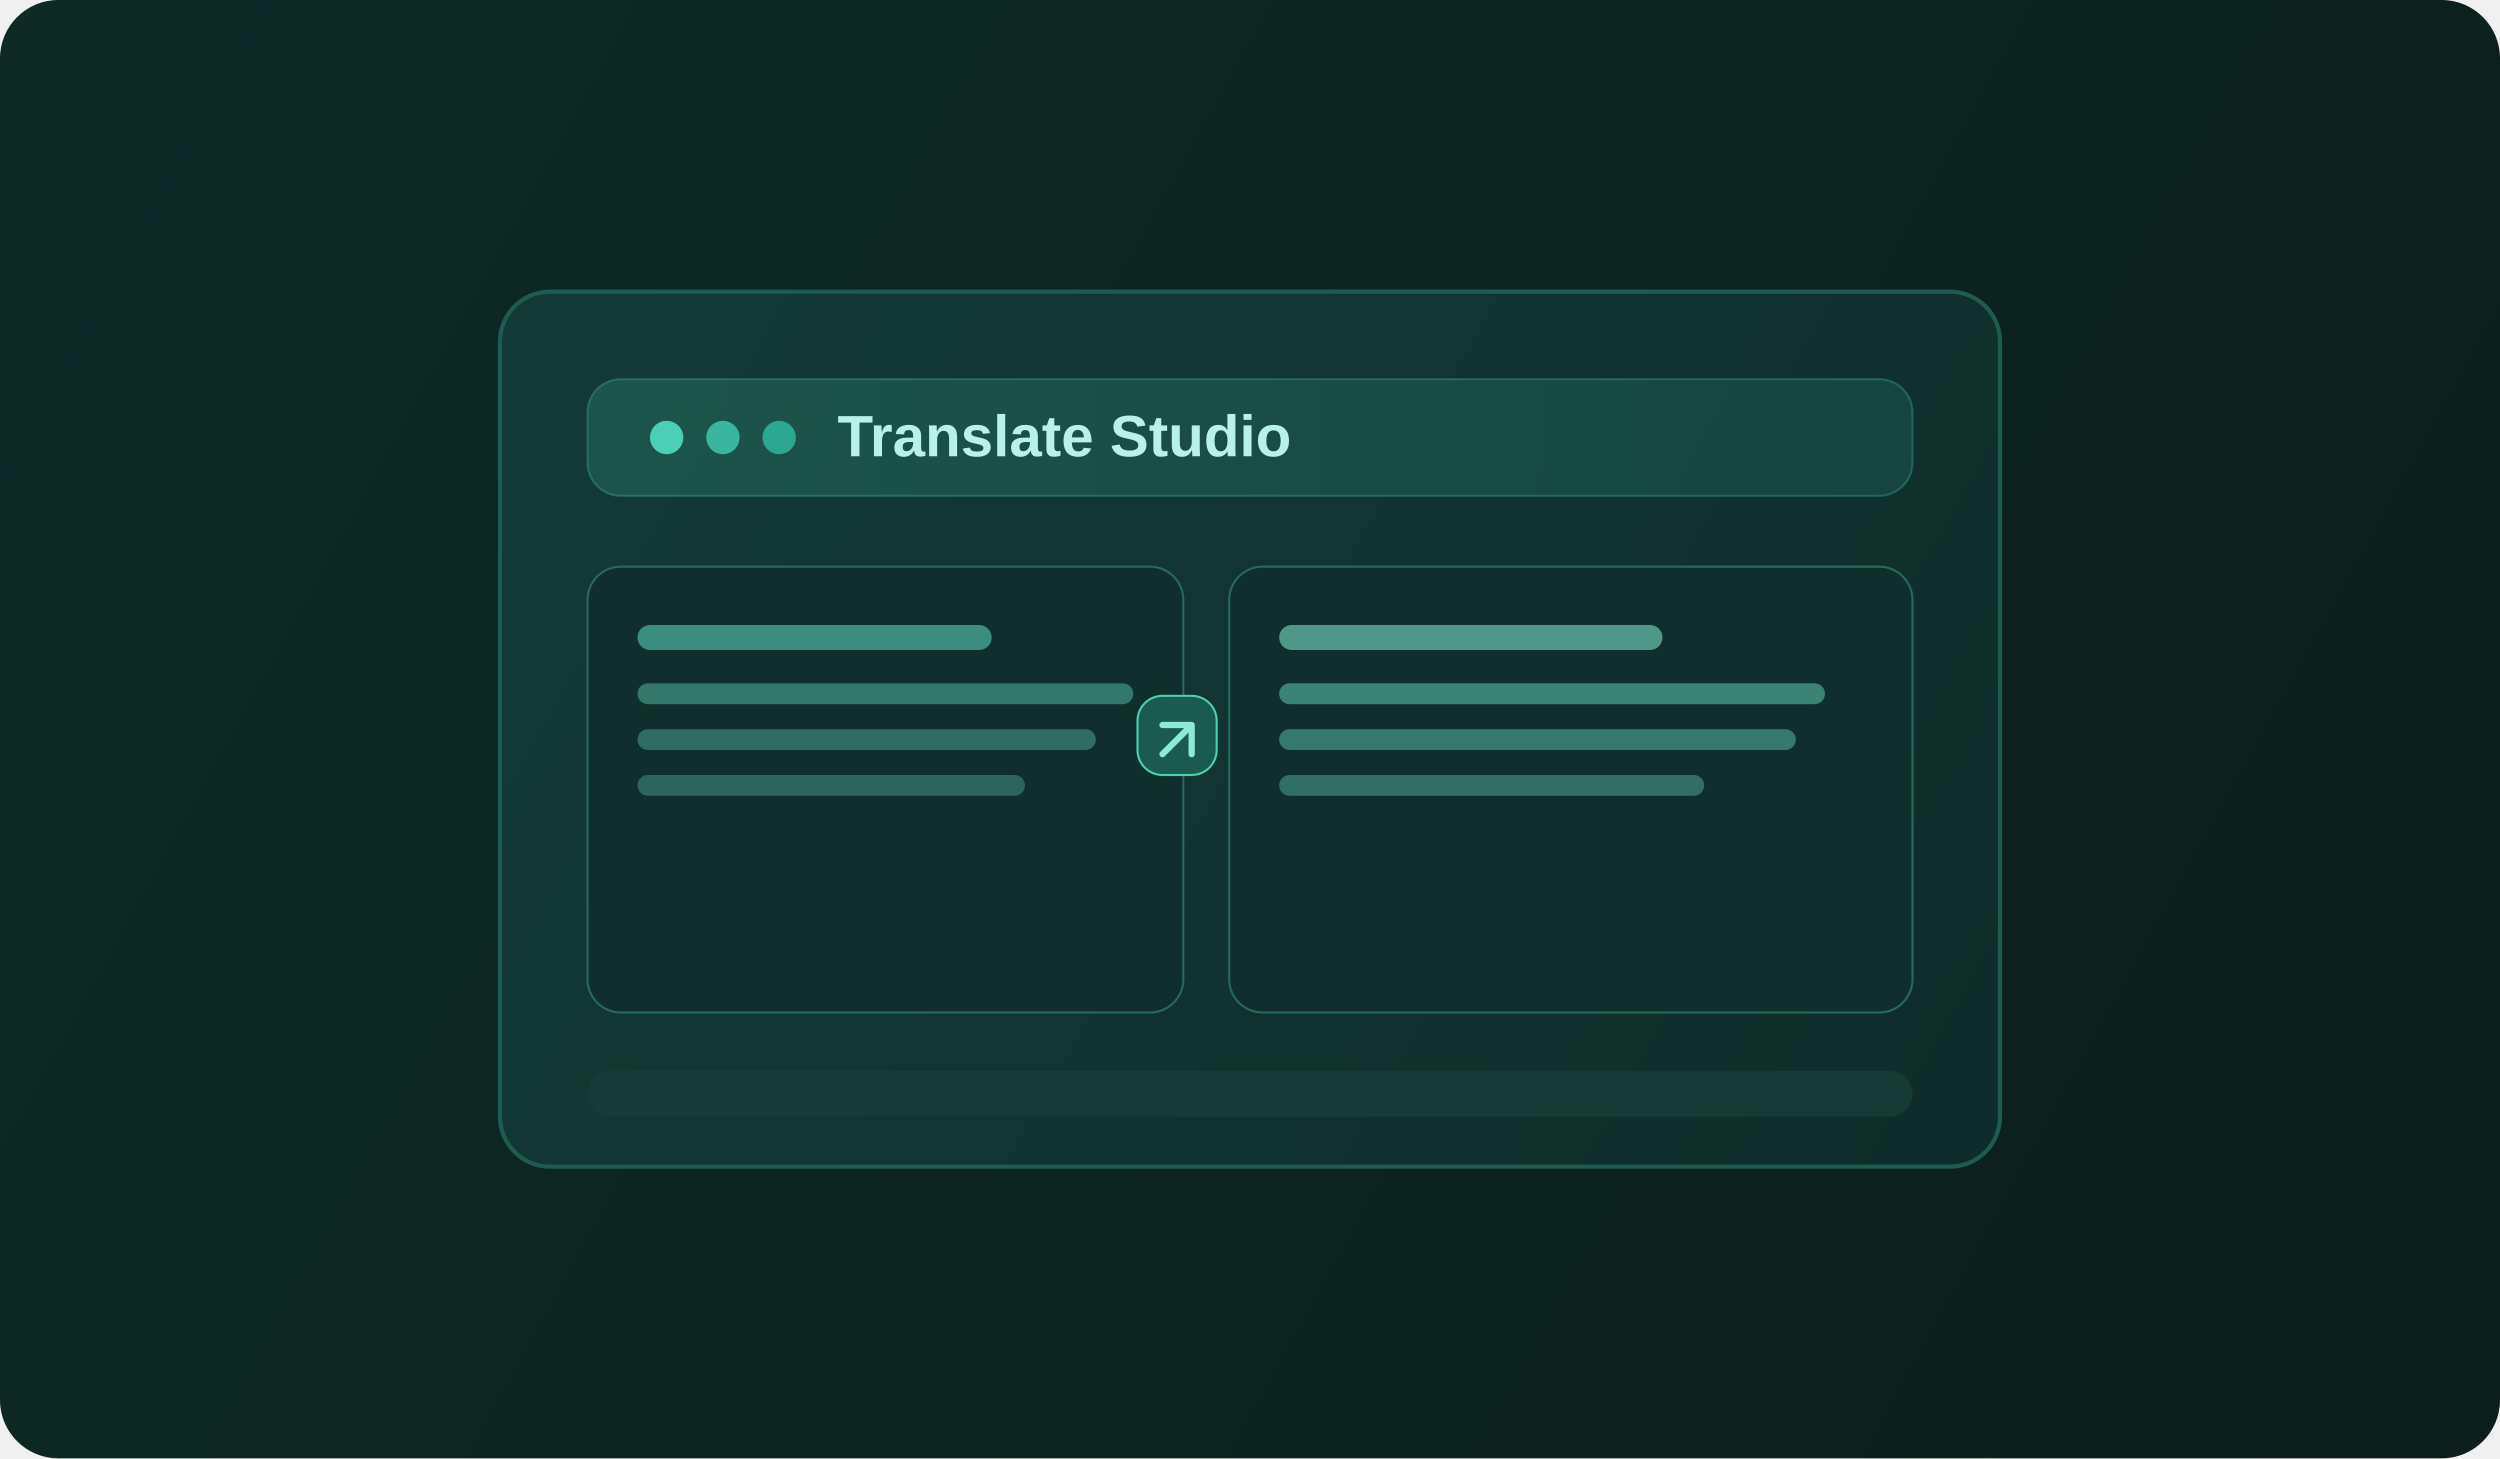
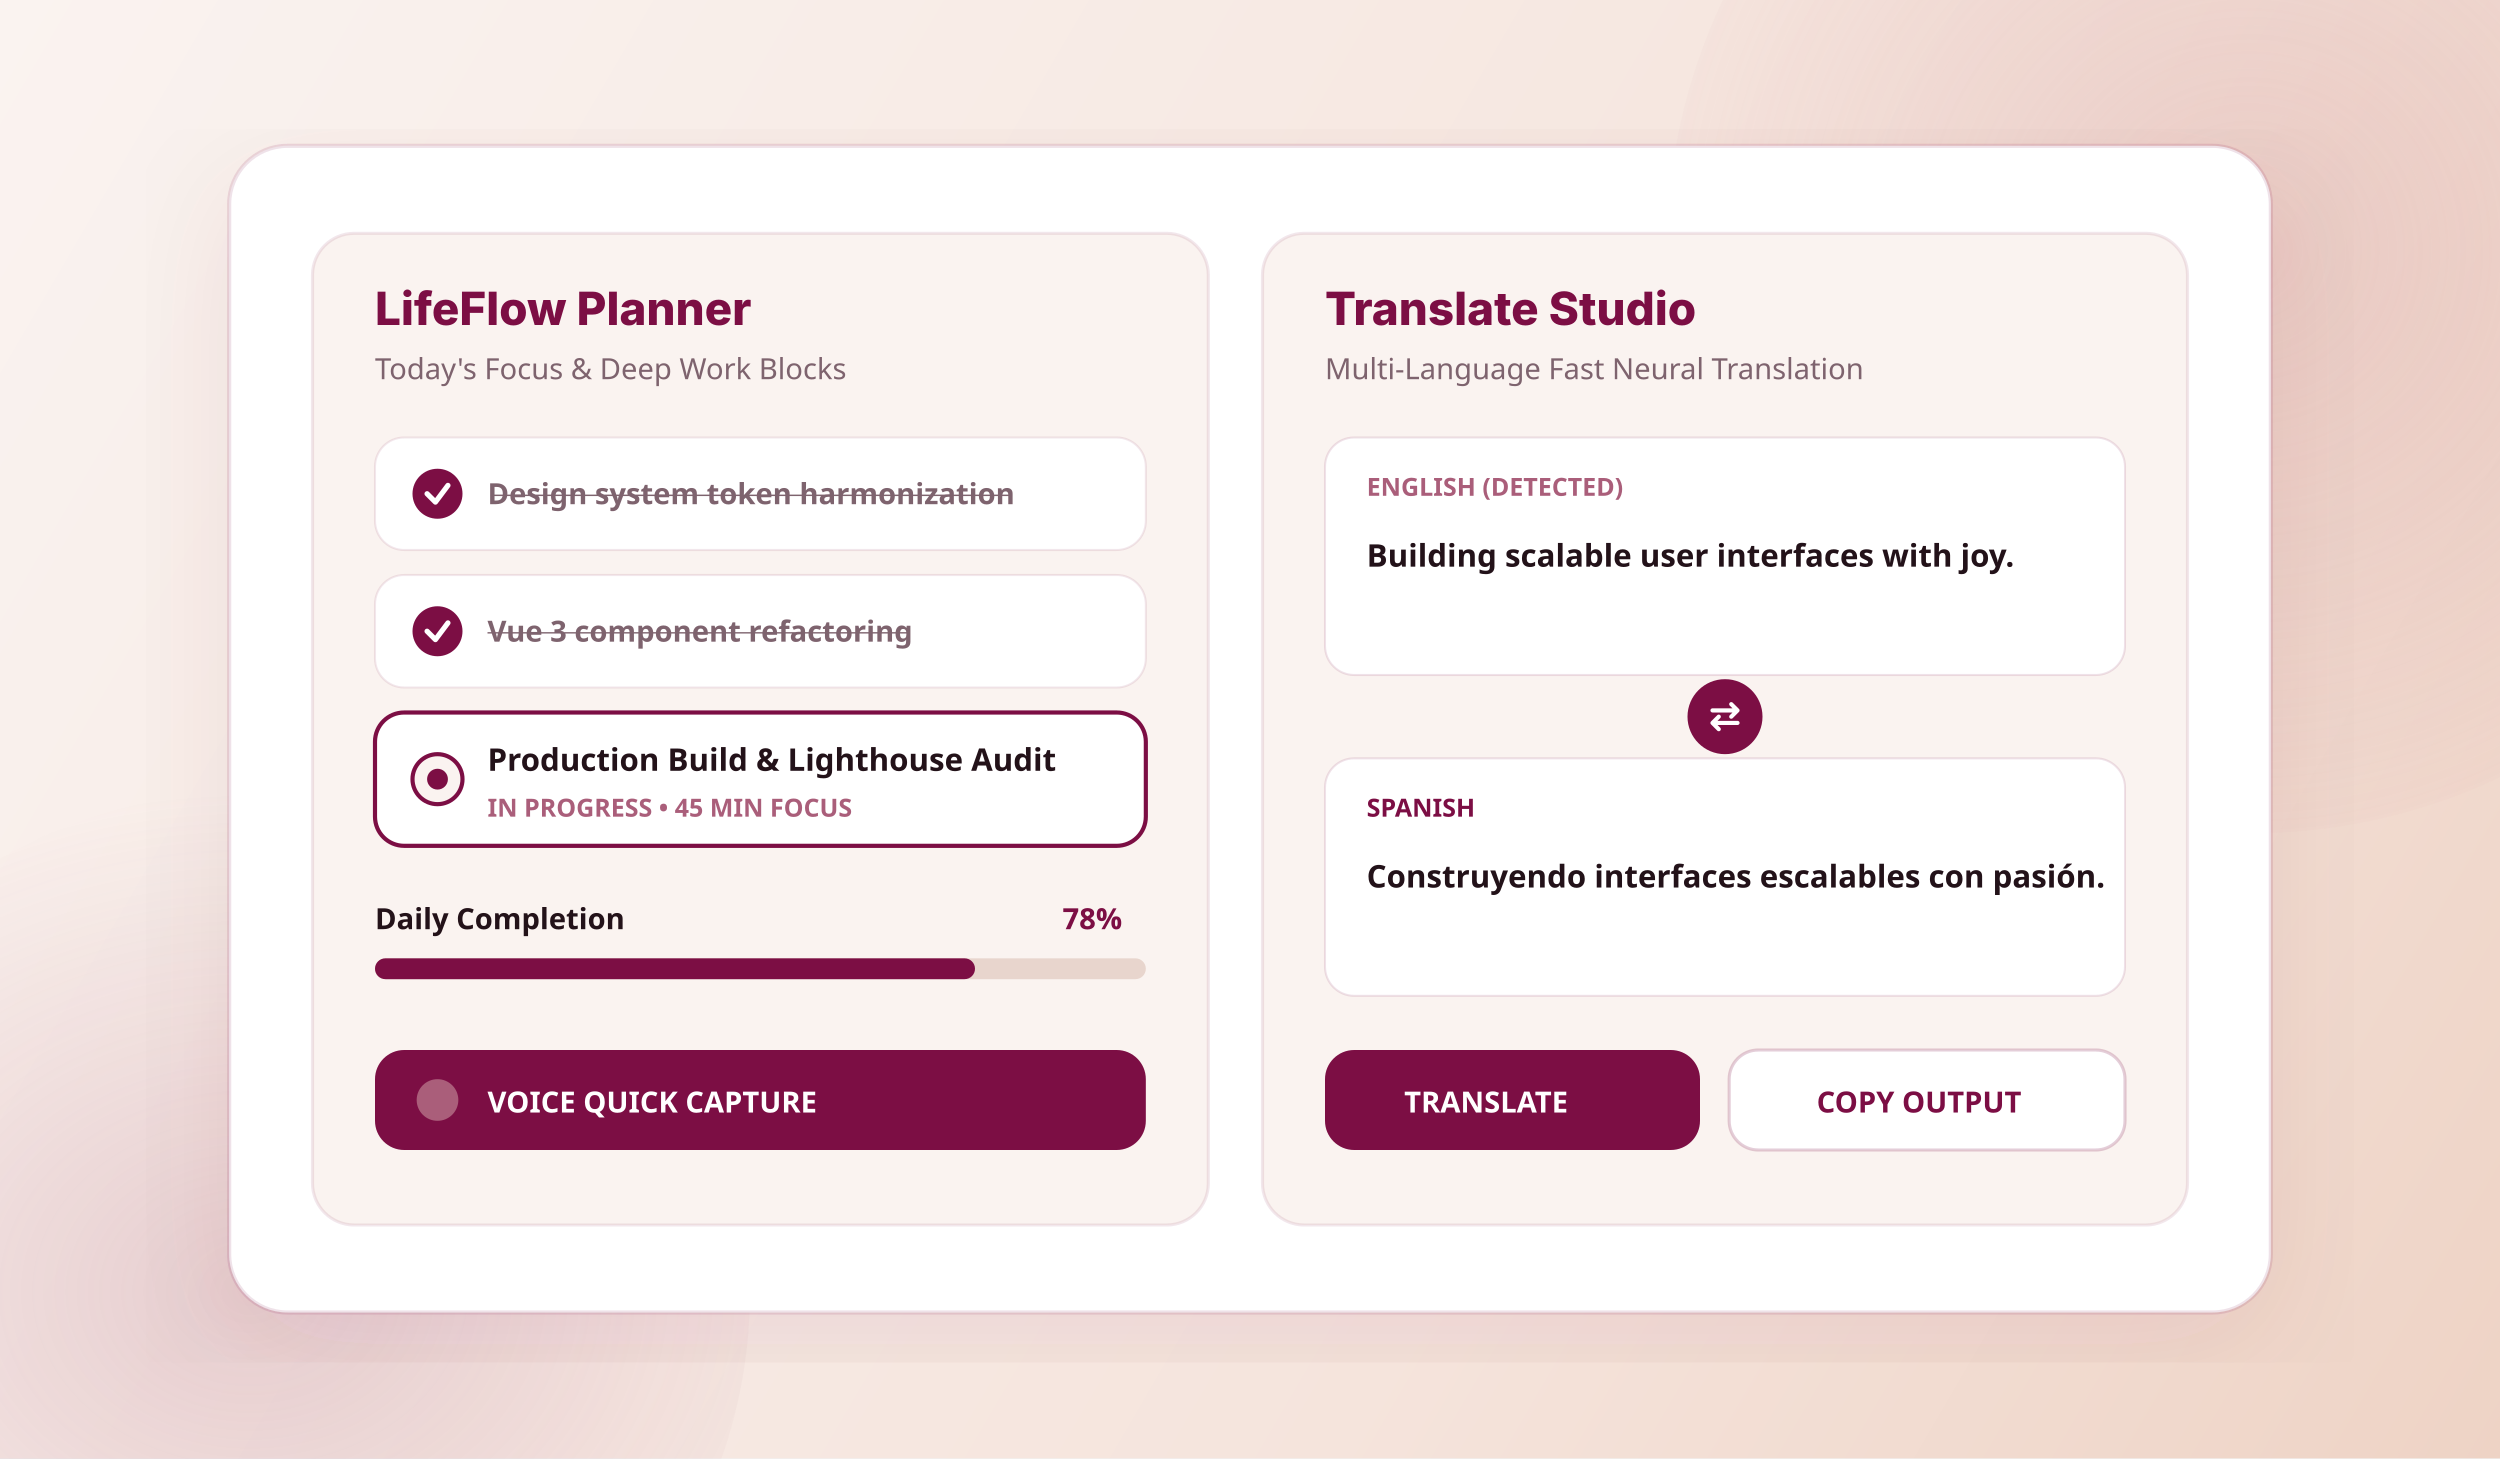
<svg xmlns="http://www.w3.org/2000/svg" width="1200" height="700" viewBox="0 0 1200 700" fill="none">
  <defs>
-     <linearGradient id="bg" x1="40" y1="40" x2="1160" y2="660" gradientUnits="userSpaceOnUse">
-       <stop stop-color="#0E2A25" />
-       <stop offset="1" stop-color="#0B1E1B" />
+     <linearGradient id="p9-bg" x1="0" y1="0" x2="1200" y2="700" gradientUnits="userSpaceOnUse">
+       <stop offset="0" stop-color="#FAF3F0" />
+       <stop offset="0.65" stop-color="#F5E4DC" />
+       <stop offset="1" stop-color="#EED3C5" />
    </linearGradient>
-     <linearGradient id="card" x1="265" y1="160" x2="938" y2="542" gradientUnits="userSpaceOnUse">
-       <stop stop-color="#123A33" />
-       <stop offset="1" stop-color="#0F2D28" />
-     </linearGradient>
-     <linearGradient id="accent" x1="283" y1="192" x2="917" y2="192" gradientUnits="userSpaceOnUse">
-       <stop stop-color="#4CCFB7" />
-       <stop offset="1" stop-color="#2CA792" />
-     </linearGradient>
+     <radialGradient id="p9-glowA" cx="0" cy="0" r="1" gradientUnits="userSpaceOnUse" gradientTransform="translate(1080 120) scale(340 340)">
+       <stop stop-color="#D49A9A" stop-opacity="0.32" />
+       <stop offset="1" stop-color="#D49A9A" stop-opacity="0" />
+     </radialGradient>
+     <radialGradient id="p9-glowB" cx="0" cy="0" r="1" gradientUnits="userSpaceOnUse" gradientTransform="translate(120 620) scale(300 240)">
+       <stop stop-color="#AA5E7A" stop-opacity="0.22" />
+       <stop offset="1" stop-color="#AA5E7A" stop-opacity="0" />
+     </radialGradient>
+     <filter id="p9-shadow" x="70" y="46" width="1060" height="608" filterUnits="userSpaceOnUse">
+       <feDropShadow dx="0" dy="16" stdDeviation="30" flood-color="#7C0E44" flood-opacity="0.08" />
+     </filter>
  </defs>
-   <rect width="1200" height="700" rx="28" fill="url(#bg)" />
-   <rect x="240" y="140" width="720" height="420" rx="24" fill="url(#card)" stroke="#1E5C51" stroke-width="2" />
-   <rect x="282" y="182" width="636" height="56" rx="16" fill="url(#accent)" fill-opacity="0.18" />
-   <rect x="282" y="272" width="286" height="214" rx="16" fill="#102F2A" stroke="#27695D" />
-   <rect x="590" y="272" width="328" height="214" rx="16" fill="#102F2A" stroke="#27695D" />
-   <rect x="306" y="300" width="170" height="12" rx="6" fill="#5EDBC4" fill-opacity="0.55" />
-   <rect x="306" y="328" width="238" height="10" rx="5" fill="#4EA894" fill-opacity="0.6" />
-   <rect x="306" y="350" width="220" height="10" rx="5" fill="#4EA894" fill-opacity="0.52" />
-   <rect x="306" y="372" width="186" height="10" rx="5" fill="#4EA894" fill-opacity="0.45" />
-   <rect x="614" y="300" width="184" height="12" rx="6" fill="#80E8D4" fill-opacity="0.56" />
-   <rect x="614" y="328" width="262" height="10" rx="5" fill="#56B8A2" fill-opacity="0.62" />
-   <rect x="614" y="350" width="248" height="10" rx="5" fill="#56B8A2" fill-opacity="0.54" />
-   <rect x="614" y="372" width="204" height="10" rx="5" fill="#56B8A2" fill-opacity="0.47" />
-   <rect x="546" y="334" width="38" height="38" rx="12" fill="#1B5A4E" stroke="#4CCFB7" />
-   <path d="M558 348H572M572 348V362M572 348L558 362" stroke="#8EE9D8" stroke-width="3" stroke-linecap="round" stroke-linejoin="round" />
-   <rect x="282" y="514" width="636" height="22" rx="11" fill="#153B34" />
-   <rect x="282" y="182" width="636" height="56" rx="16" stroke="#4CCFB7" stroke-opacity="0.28" />
-   <circle cx="320" cy="210" r="8" fill="#4CCFB7" />
-   <circle cx="347" cy="210" r="8" fill="#3AB69F" />
-   <circle cx="374" cy="210" r="8" fill="#2CA792" />
-   <text x="402" y="219" fill="#B8F2E7" font-size="28" font-family="Segoe UI, Arial, sans-serif" font-weight="600">
-     Translate Studio
-   </text>
+   <rect width="1200" height="700" fill="url(#p9-bg)" />
+   <circle cx="1080" cy="120" r="280" fill="url(#p9-glowA)" />
+   <circle cx="120" cy="620" r="240" fill="url(#p9-glowB)" />
+   <g filter="url(#p9-shadow)">
+     <rect x="110" y="70" width="980" height="560" rx="28" fill="#FFFFFF" stroke="rgba(124, 14, 68, 0.12)" stroke-width="2" />
+   </g>
+   <rect x="150" y="112" width="430" height="476" rx="20" fill="#FAF3F0" stroke="rgba(124, 14, 68, 0.1)" stroke-width="1.5" />
+   <text x="180" y="156" fill="#7C0E44" font-family="'Space Grotesk', -apple-system, sans-serif" font-size="22" font-weight="800">LifeFlow Planner</text>
+   <text x="180" y="182" fill="#7E636E" font-family="'Manrope', sans-serif" font-size="14">Today's Focus &amp; Deep Work Blocks</text>
+   <rect x="180" y="210" width="370" height="54" rx="14" fill="#FFFFFF" stroke="rgba(124, 14, 68, 0.1)" />
+   <circle cx="210" cy="237" r="12" fill="#7C0E44" />
+   <path d="M205 237L209 241L215 233" stroke="#FFFFFF" stroke-width="2.5" stroke-linecap="round" stroke-linejoin="round" />
+   <text x="234" y="242" fill="#7E636E" font-family="'Manrope', sans-serif" font-size="14" font-weight="600" text-decoration="line-through">Design system token harmonization</text>
+   <rect x="180" y="276" width="370" height="54" rx="14" fill="#FFFFFF" stroke="rgba(124, 14, 68, 0.1)" />
+   <circle cx="210" cy="303" r="12" fill="#7C0E44" />
+   <path d="M205 303L209 307L215 299" stroke="#FFFFFF" stroke-width="2.5" stroke-linecap="round" stroke-linejoin="round" />
+   <text x="234" y="308" fill="#7E636E" font-family="'Manrope', sans-serif" font-size="14" font-weight="600" text-decoration="line-through">Vue 3 component refactoring</text>
+   <rect x="180" y="342" width="370" height="64" rx="14" fill="#FFFFFF" stroke="#7C0E44" stroke-width="2" />
+   <circle cx="210" cy="374" r="12" fill="#FAF3F0" stroke="#7C0E44" stroke-width="2" />
+   <circle cx="210" cy="374" r="5" fill="#7C0E44" />
+   <text x="234" y="370" fill="#231219" font-family="'Manrope', sans-serif" font-size="15" font-weight="700">Production Build &amp; Lighthouse Audit</text>
+   <text x="234" y="392" fill="#AA5E7A" font-family="'Space Grotesk', sans-serif" font-size="12" font-weight="700">IN PROGRESS • 45 MIN FOCUS</text>
+   <text x="180" y="446" fill="#231219" font-family="'Space Grotesk', sans-serif" font-size="14" font-weight="700">Daily Completion</text>
+   <text x="510" y="446" fill="#7C0E44" font-family="'Space Grotesk', sans-serif" font-size="14" font-weight="800">78%</text>
+   <rect x="180" y="460" width="370" height="10" rx="5" fill="#E8D5CD" />
+   <rect x="180" y="460" width="288" height="10" rx="5" fill="#7C0E44" />
+   <rect x="180" y="504" width="370" height="48" rx="14" fill="#7C0E44" />
+   <circle cx="210" cy="528" r="10" fill="#AA5E7A" />
+   <text x="234" y="534" fill="#FFFFFF" font-family="'Space Grotesk', sans-serif" font-size="14" font-weight="700">VOICE QUICK CAPTURE</text>
+   <rect x="606" y="112" width="444" height="476" rx="20" fill="#FAF3F0" stroke="rgba(124, 14, 68, 0.1)" stroke-width="1.5" />
+   <text x="636" y="156" fill="#7C0E44" font-family="'Space Grotesk', -apple-system, sans-serif" font-size="22" font-weight="800">Translate Studio</text>
+   <text x="636" y="182" fill="#7E636E" font-family="'Manrope', sans-serif" font-size="14">Multi-Language Fast Neural Translation</text>
+   <rect x="636" y="210" width="384" height="114" rx="14" fill="#FFFFFF" stroke="rgba(124, 14, 68, 0.12)" />
+   <text x="656" y="238" fill="#AA5E7A" font-family="'Space Grotesk', sans-serif" font-size="12" font-weight="700">ENGLISH (DETECTED)</text>
+   <text x="656" y="272" fill="#231219" font-family="'Manrope', sans-serif" font-size="15" font-weight="600">Building scalable user interfaces with joy.</text>
+   <circle cx="828" cy="344" r="18" fill="#7C0E44" />
+   <path d="M822 341H834M831 338L834 341L831 344M834 347H822M825 344L822 347L825 350" stroke="#FFFFFF" stroke-width="2" stroke-linecap="round" stroke-linejoin="round" />
+   <rect x="636" y="364" width="384" height="114" rx="14" fill="#FFFFFF" stroke="rgba(124, 14, 68, 0.12)" />
+   <text x="656" y="392" fill="#7C0E44" font-family="'Space Grotesk', sans-serif" font-size="12" font-weight="700">SPANISH</text>
+   <text x="656" y="426" fill="#231219" font-family="'Manrope', sans-serif" font-size="15" font-weight="600">Construyendo interfaces escalables con pasión.</text>
+   <rect x="636" y="504" width="180" height="48" rx="14" fill="#7C0E44" />
+   <text x="674" y="534" fill="#FFFFFF" font-family="'Space Grotesk', sans-serif" font-size="14" font-weight="700">TRANSLATE</text>
+   <rect x="830" y="504" width="190" height="48" rx="14" fill="#FFFFFF" stroke="rgba(124, 14, 68, 0.2)" stroke-width="1.5" />
+   <text x="872" y="534" fill="#7C0E44" font-family="'Space Grotesk', sans-serif" font-size="14" font-weight="700">COPY OUTPUT</text>
</svg>
